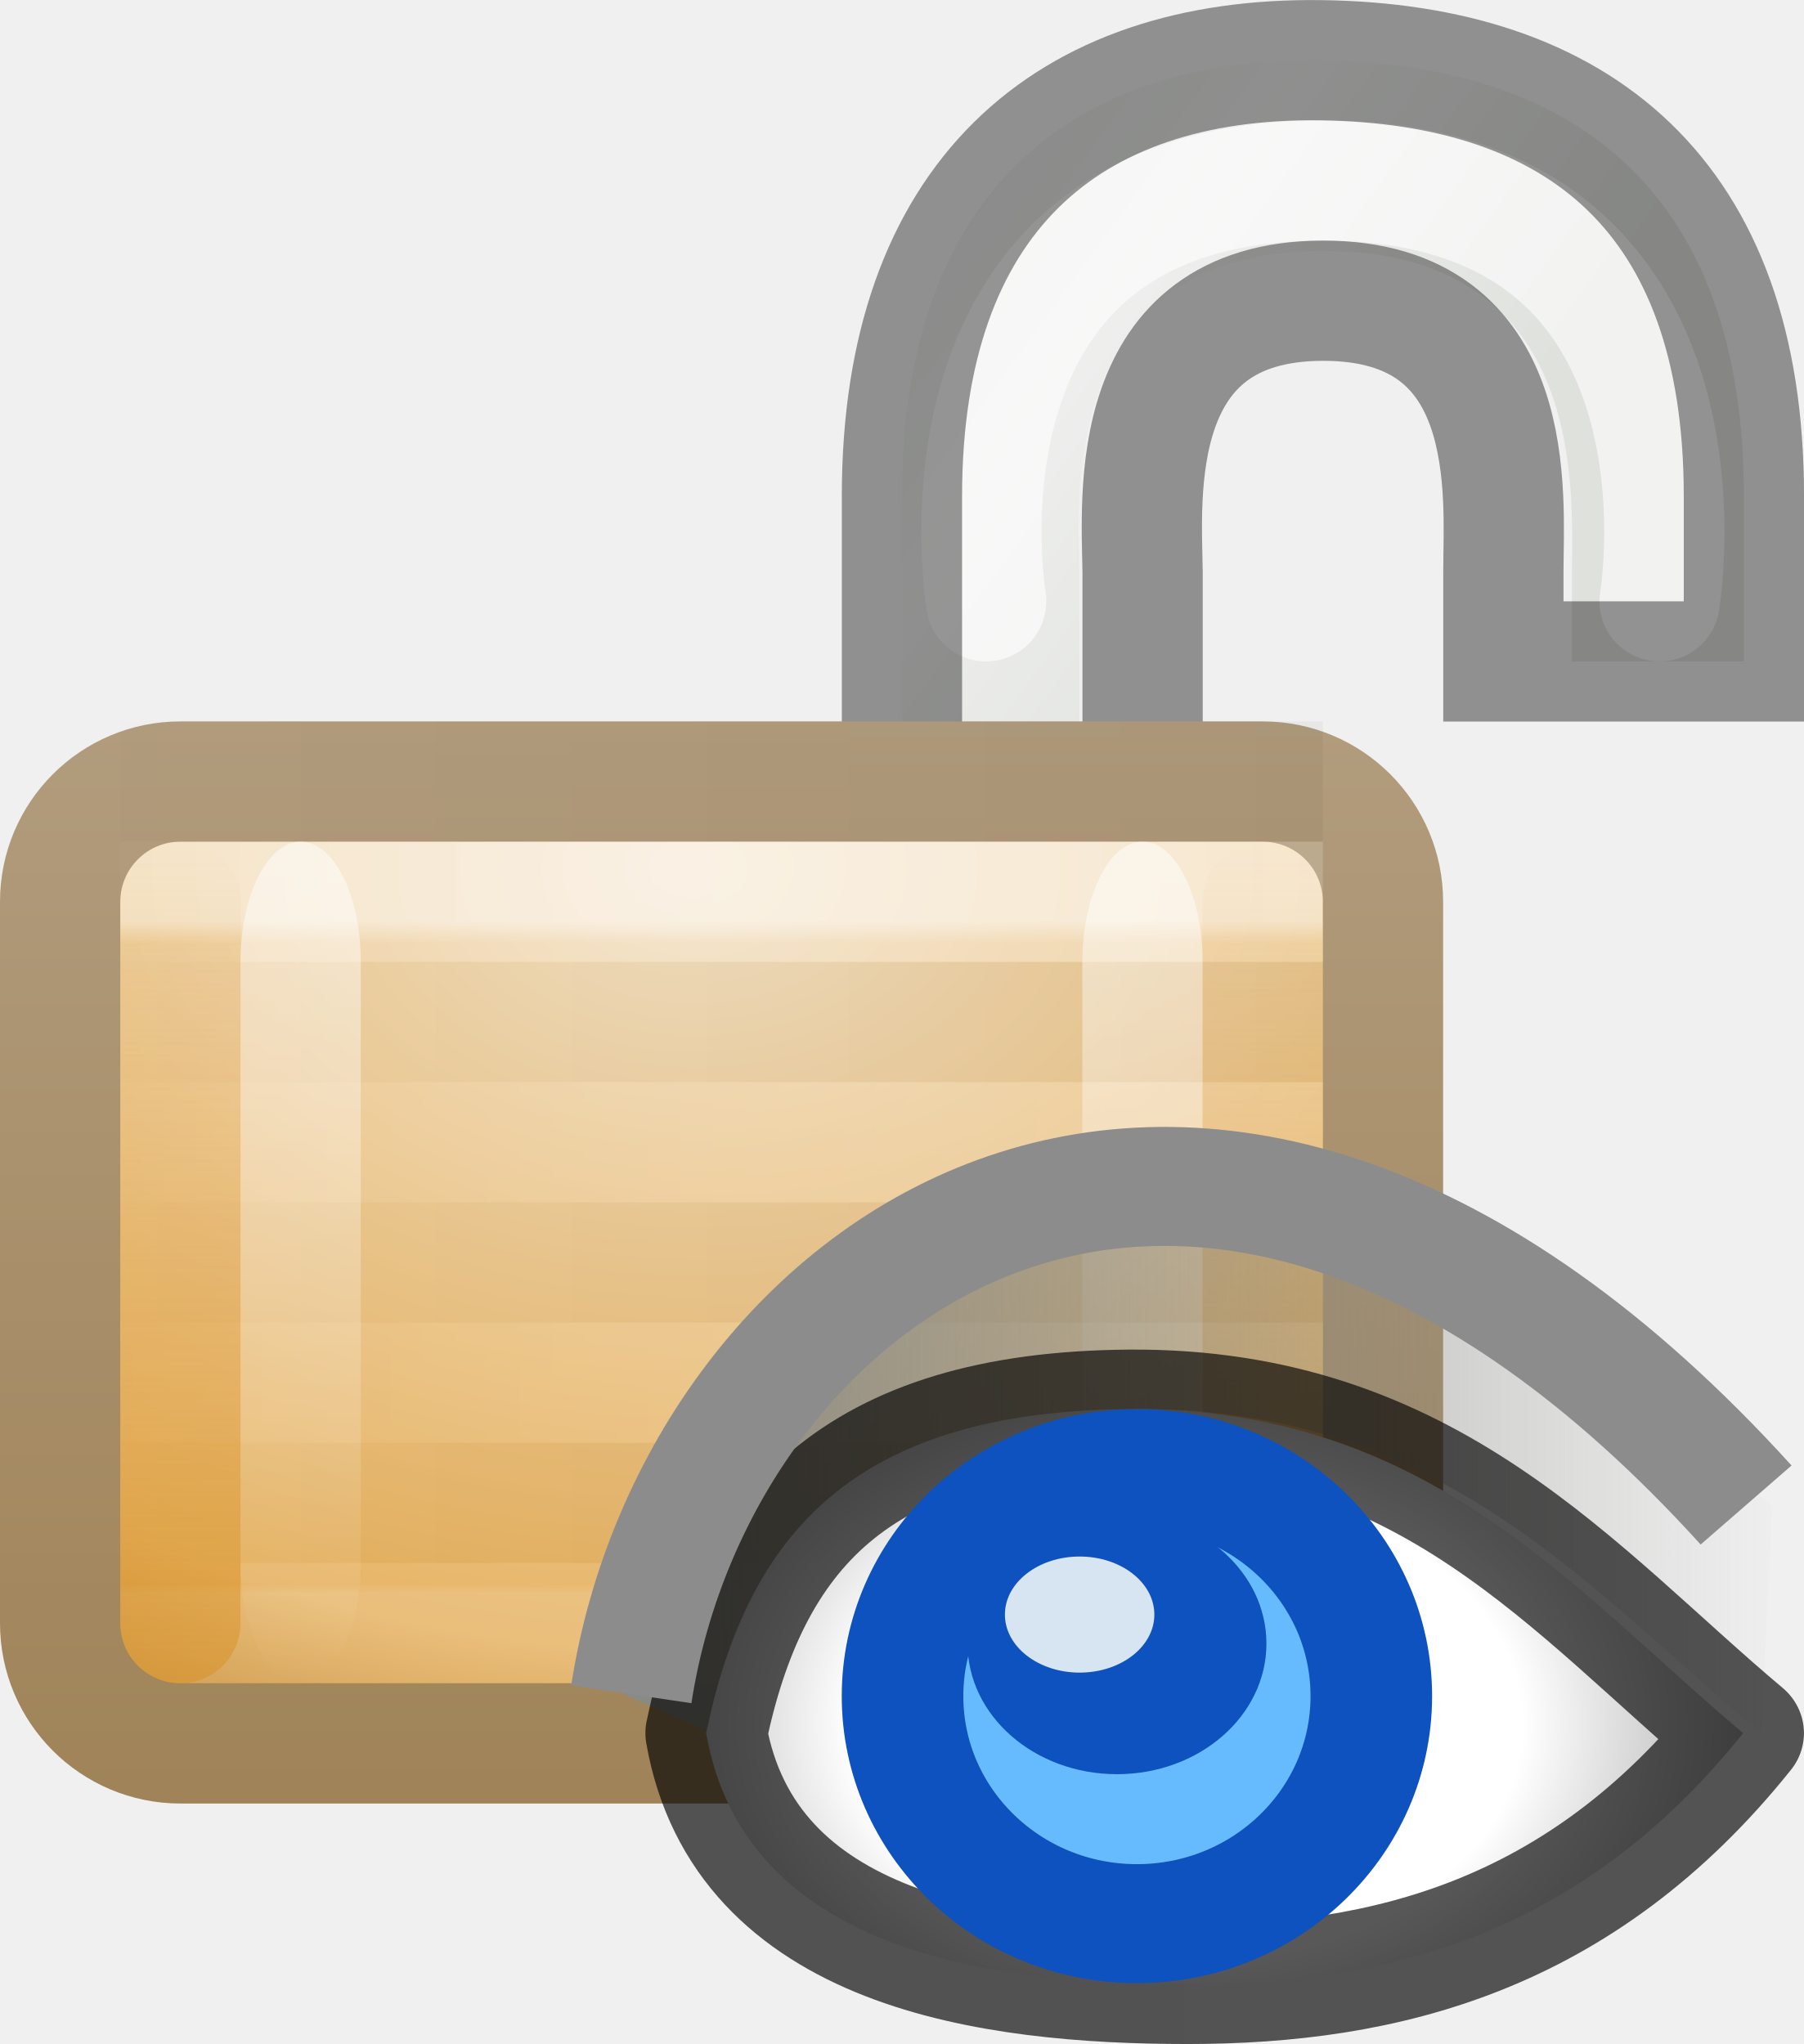
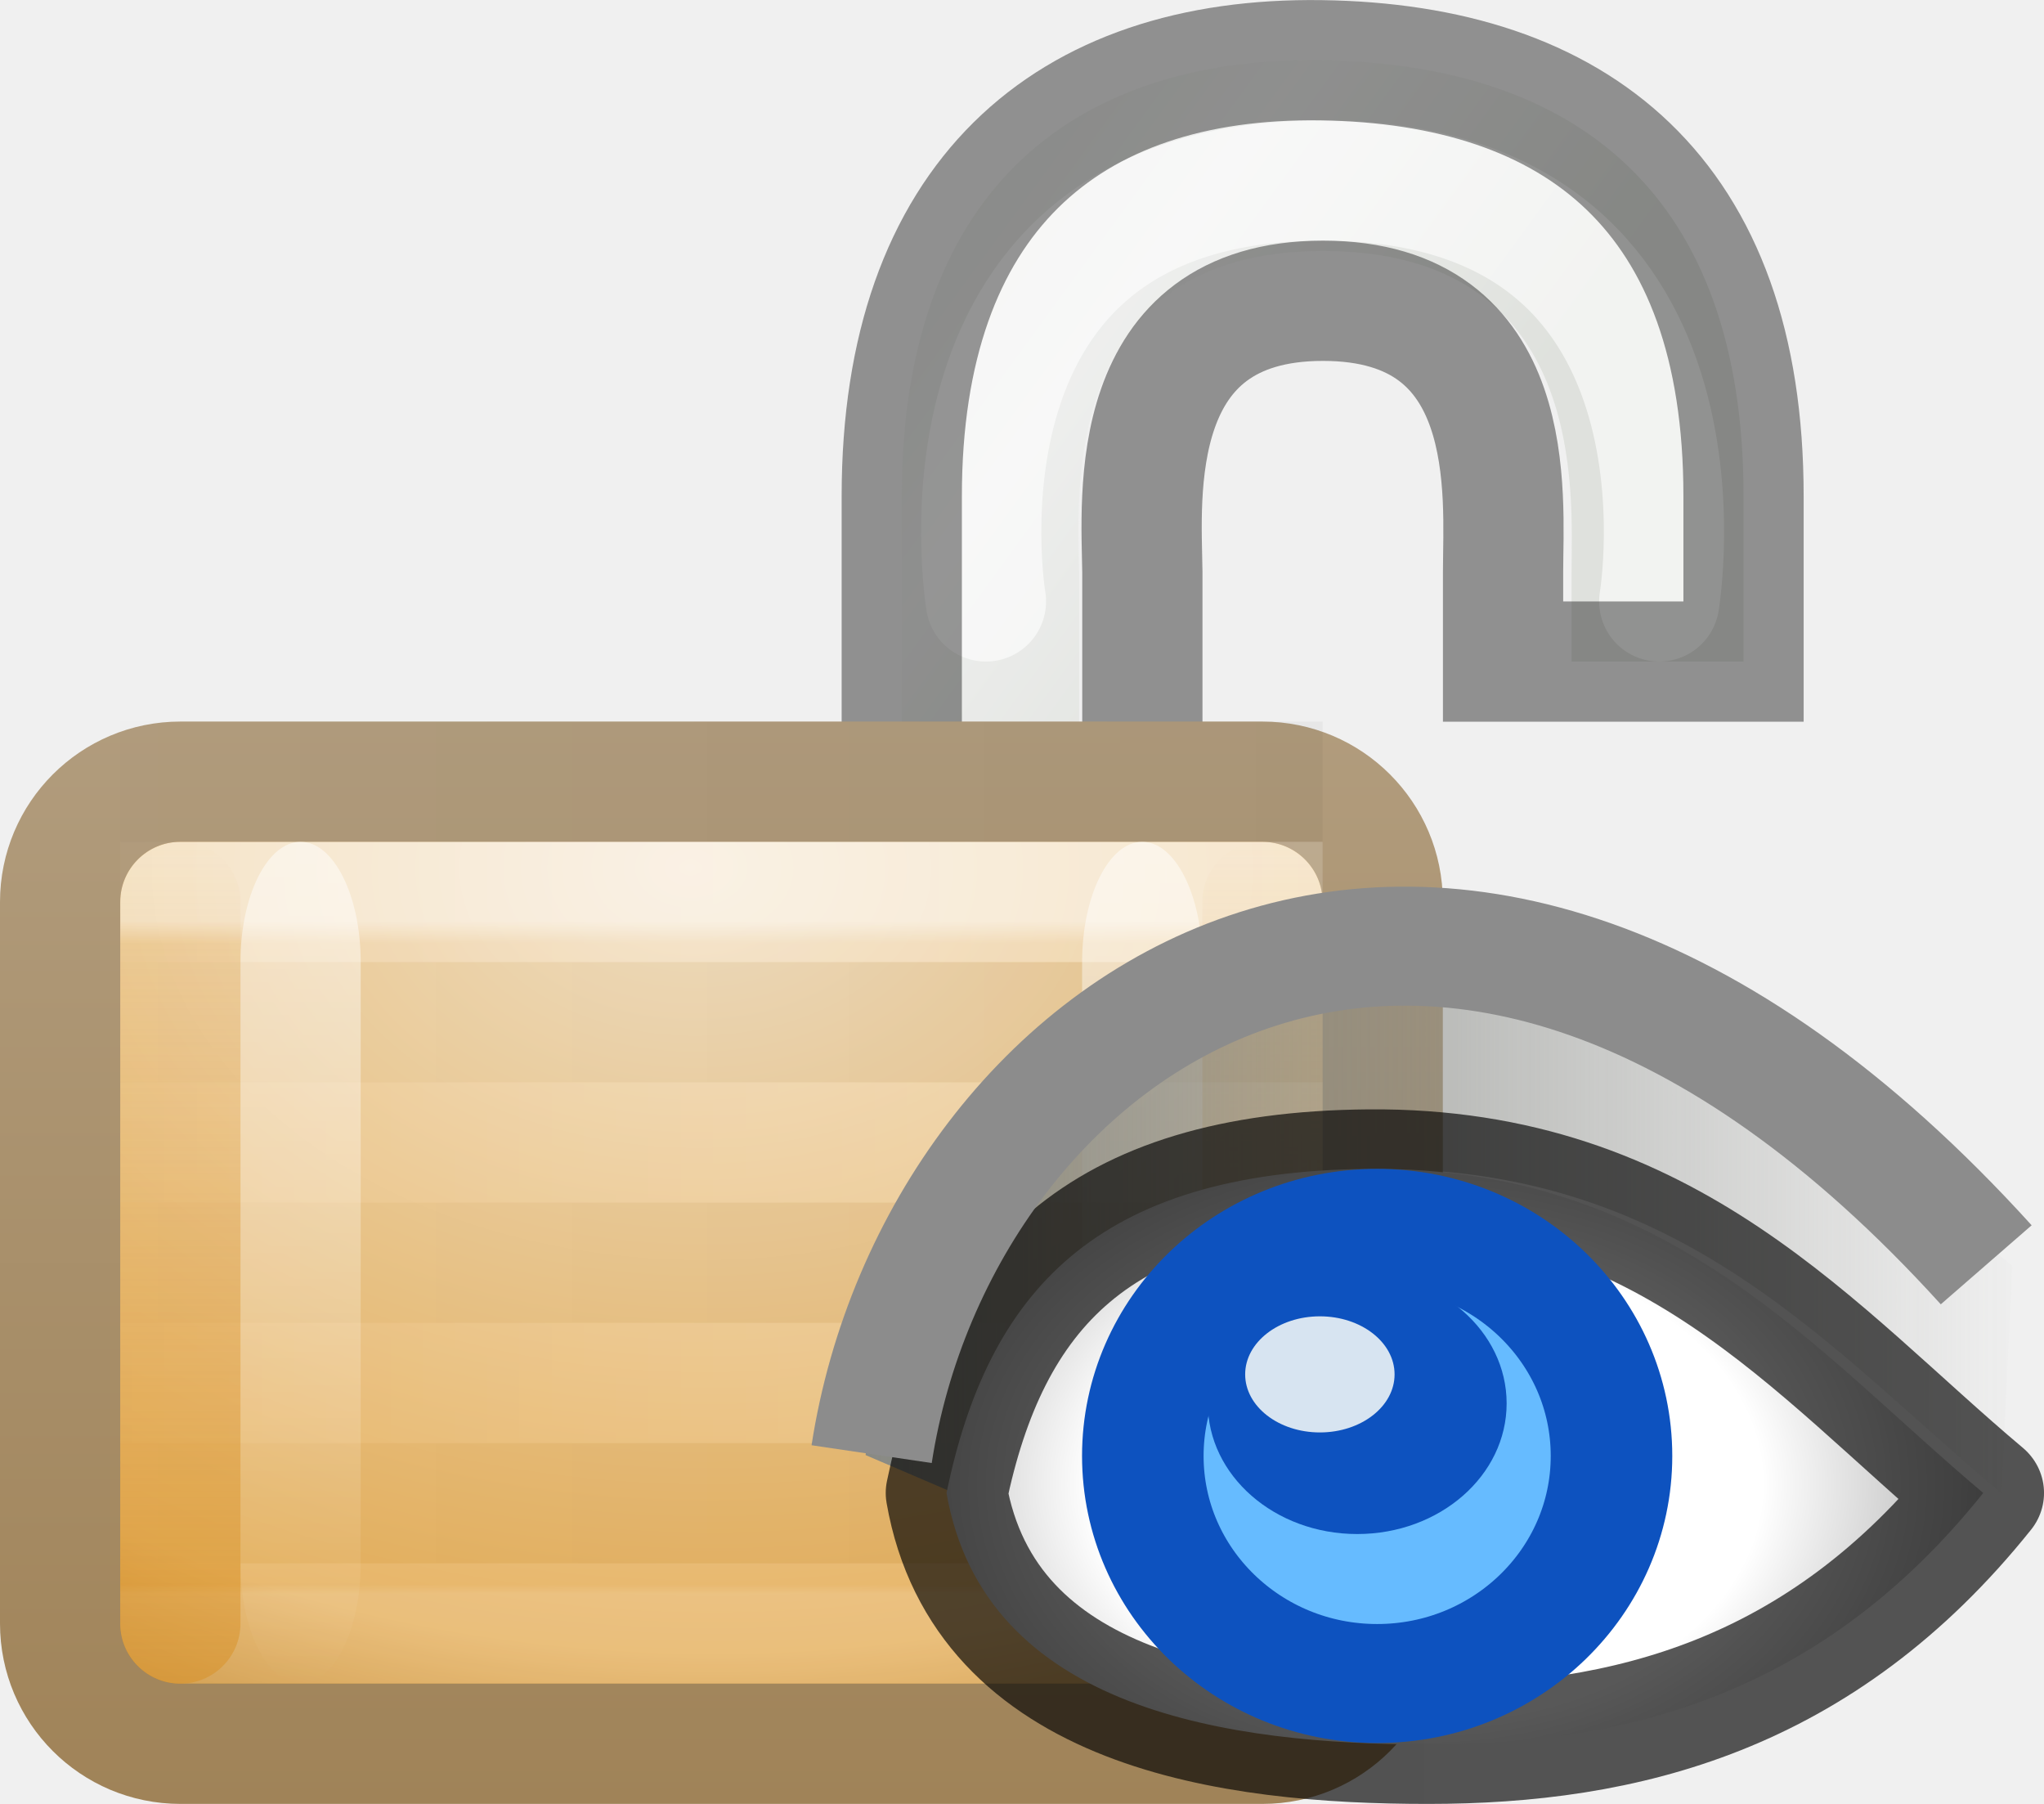
- <svg xmlns="http://www.w3.org/2000/svg" xmlns:xlink="http://www.w3.org/1999/xlink" height="17" width="15">
+ <svg xmlns="http://www.w3.org/2000/svg" xmlns:xlink="http://www.w3.org/1999/xlink" height="15" width="17">
  <linearGradient id="a" gradientTransform="matrix(1.008089 0 0 1.000022 -4.038 2.999761)" gradientUnits="userSpaceOnUse" x1="4.419" x2="20.02" y1="3.523" y2="3.523">
    <stop offset="0" stop-color="#888a85" />
    <stop offset="1" stop-color="#888a85" stop-opacity="0" />
  </linearGradient>
  <radialGradient id="b" cx="1110.5" cy="1543" gradientTransform="matrix(1.332335 0 0 .9601284 -1471.555 -1471.568)" gradientUnits="userSpaceOnUse" r="6.141">
    <stop offset="0" stop-color="#fff" />
    <stop offset=".553" stop-color="#fff" />
    <stop offset="1" stop-color="#a2a2a2" />
  </radialGradient>
  <linearGradient id="c" gradientUnits="userSpaceOnUse" x1="1.006" x2="16" y1="9.534" y2="9.534">
    <stop offset="0" />
    <stop offset="1" stop-opacity=".993" />
  </linearGradient>
  <linearGradient id="d" gradientTransform="matrix(.66667 0 0 .46667 -5.167 .467)" gradientUnits="userSpaceOnUse" x1="24" x2="24" xlink:href="#e" y1="29" y2="14" />
  <linearGradient id="e">
    <stop offset="0" stop-color="#d88f22" />
    <stop offset="1" stop-color="#d88f22" stop-opacity="0" />
  </linearGradient>
  <linearGradient id="f" gradientTransform="matrix(.66667 0 0 .46667 -14.167 .467)" gradientUnits="userSpaceOnUse" x1="24" x2="24" xlink:href="#e" y1="29" y2="14" />
  <linearGradient id="g" gradientTransform="matrix(.66667 0 0 .46668 -3.167 -20.534)" gradientUnits="userSpaceOnUse" x1="9" x2="9" xlink:href="#h" y1="29" y2="14" />
  <linearGradient id="h">
    <stop offset="0" stop-color="#fff" />
    <stop offset="1" stop-color="#fff" stop-opacity="0" />
  </linearGradient>
  <linearGradient id="i" gradientTransform="matrix(.66667 0 0 .46668 3.833 -20.534)" gradientUnits="userSpaceOnUse" x1="9" x2="9" xlink:href="#h" y1="29" y2="14" />
  <linearGradient id="j" gradientTransform="matrix(-.93358 0 0 1 23.38 -15)" gradientUnits="userSpaceOnUse" x1="8.643" x2="23.3" y1="27.5" y2="27.5">
    <stop offset="0" />
    <stop offset="1" stop-opacity="0" />
  </linearGradient>
  <linearGradient id="k" gradientTransform="matrix(-.93358 0 0 1 23.38 -22)" gradientUnits="userSpaceOnUse" x1="8.643" x2="23.3" xlink:href="#h" y1="27.5" y2="27.5" />
  <linearGradient id="l" gradientUnits="userSpaceOnUse" x1="10.314" x2="10.314" y1="6" y2="15">
    <stop offset="0" stop-color="#b19c7d" />
    <stop offset="1" stop-color="#a08358" />
  </linearGradient>
  <linearGradient id="m" gradientTransform="matrix(.47368 0 0 .42857 .42 1.286)" gradientUnits="userSpaceOnUse" x1="21.771" x2="21.771" y1="14.871" y2="27.925">
    <stop offset="0" stop-color="#fff" />
    <stop offset=".033" stop-color="#fff" stop-opacity=".235" />
    <stop offset=".986" stop-color="#fff" stop-opacity=".157" />
    <stop offset="1" stop-color="#fff" stop-opacity=".392" />
  </linearGradient>
  <radialGradient id="n" cx="16.824" cy="11.368" fx="16.777" fy="11.597" gradientTransform="matrix(0 .80952 -1.13905 0 18.95 -6.37)" gradientUnits="userSpaceOnUse" r="10.5">
    <stop offset="0" stop-color="#f2e0c4" />
    <stop offset=".765" stop-color="#e5af5b" />
    <stop offset="1" stop-color="#af6900" />
  </radialGradient>
  <linearGradient id="o" gradientTransform="matrix(.26064 0 0 .3149 4.727 -1.047456)" gradientUnits="userSpaceOnUse" x1="10.651" x2="27.192" y1="2.914" y2="17.47">
    <stop offset="0" stop-color="#cad0c6" />
    <stop offset=".5" stop-color="#eaece9" />
    <stop offset="1" stop-color="#c5cbc0" />
  </linearGradient>
  <path d="m7.5 7.501v-3.376c0-2.478 1.37-3.654 3.487-3.624 2.13.03 3.514 1.117 3.514 3.624v1.376h-1.43v-.746c0-.63.148-2.668-2.068-2.668-2.197 0-2.037 2.05-2.028 2.666v2.748z" fill="url(#o)" fill-rule="evenodd" opacity=".4" />
  <path d="m8.2 5.001s-.59-3.5 2.8-3.5 2.8 3.5 2.8 3.5" fill="none" opacity=".6" stroke="#fff" stroke-linecap="round" />
  <path d="m7.5 7.501v-3.376c0-2.478 1.37-3.654 3.487-3.624 2.13.03 3.514 1.117 3.514 3.624v1.376h-2v-.746c0-.63.15-2.254-1.498-2.254-1.65 0-1.51 1.637-1.502 2.252v2.748z" fill="none" opacity=".4" stroke="#000" stroke-linecap="square" />
  <rect fill="url(#n)" height="8" rx="1" width="11" x=".5" y="6.5" />
  <g fill="none" transform="translate(-2)">
    <path d="m3.5 7.5h9v6h-9z" opacity=".5" stroke="url(#m)" stroke-linejoin="round" />
    <rect height="8" rx="1" stroke="url(#l)" width="11" x="2.5" y="6.5" />
    <g stroke-linecap="square">
      <path d="m3.5 7.5h9m-9 2h9m-9 2h9" opacity=".2" stroke="url(#k)" />
      <path d="m3.5 12.5h9m-9-6h9m-9 2h9m-9 2h9" opacity=".05" stroke="url(#j)" />
    </g>
  </g>
  <rect fill="url(#i)" height="7" opacity=".5" rx="2" ry="1" transform="scale(1 -1)" width="1" x="9" y="-14" />
  <rect fill="url(#g)" height="7" opacity=".5" rx="2" ry="1" transform="scale(1 -1)" width="1" x="2" y="-14" />
  <rect fill="url(#f)" height="7" opacity=".5" rx="1.6" ry=".5" width="1" x="1" y="7" />
  <rect fill="url(#d)" height="7" opacity=".5" rx="1.6" ry=".5" width="1" x="10" y="7" />
-   <g stroke-width="1.369" transform="matrix(.6163913 0 0 .6034318 4.941905 8.358963)">
+   <g stroke-width="1.369" transform="matrix(.6163913 0 0 .6034318 6.941905 6.358963)">
    <g fill-rule="evenodd" stroke-width="1.873">
      <path d="m1.631 10.044-1.214-.531c.936-5.922 6.965-9.811 15.474-2.607l-.149 3.106v.024c-2.3-1.956-4.282-4.466-8.363-4.466-4.685.062-5.415 3.612-5.745 4.475z" fill="url(#a)" stroke-width="1.369" />
      <g stroke-width="1.64">
        <path d="m15.498 10.035c-2.198 2.805-4.841 3.465-7.494 3.465-2.654 0-5.981-.456-6.495-3.465.558-2.751 1.999-4.435 5.7-4.466 4.045-.034 6.009 2.51 8.289 4.466z" fill="url(#b)" stroke="url(#c)" stroke-dashoffset=".6" stroke-linejoin="round" stroke-opacity=".659" />
        <path d="m10.482 9.525a3.162 3.136 0 0 1 -3.162 3.136 3.162 3.136 0 0 1 -3.162-3.136 3.162 3.136 0 0 1 3.162-3.136 3.162 3.136 0 0 1 3.162 3.136z" fill="#64baff" fill-opacity=".984" stroke="#0d52bf" />
        <path d="m9.067 8.801a2.016 1.8 0 0 1 -2.016 1.8 2.016 1.8 0 0 1 -2.016-1.8 2.016 1.8 0 0 1 2.016-1.8 2.016 1.8 0 0 1 2.016 1.8z" fill="#0d52bf" />
      </g>
      <ellipse cx="6.547" cy="8.401" fill="#d7e4f1" rx="1.008" ry=".8" stroke-width="2.564" />
    </g>
    <path d="m.499 9.5c.895-5.926 7.655-10.923 15.039-2.609" fill="none" stroke="#8c8c8c" stroke-width="1.64" />
  </g>
</svg>
